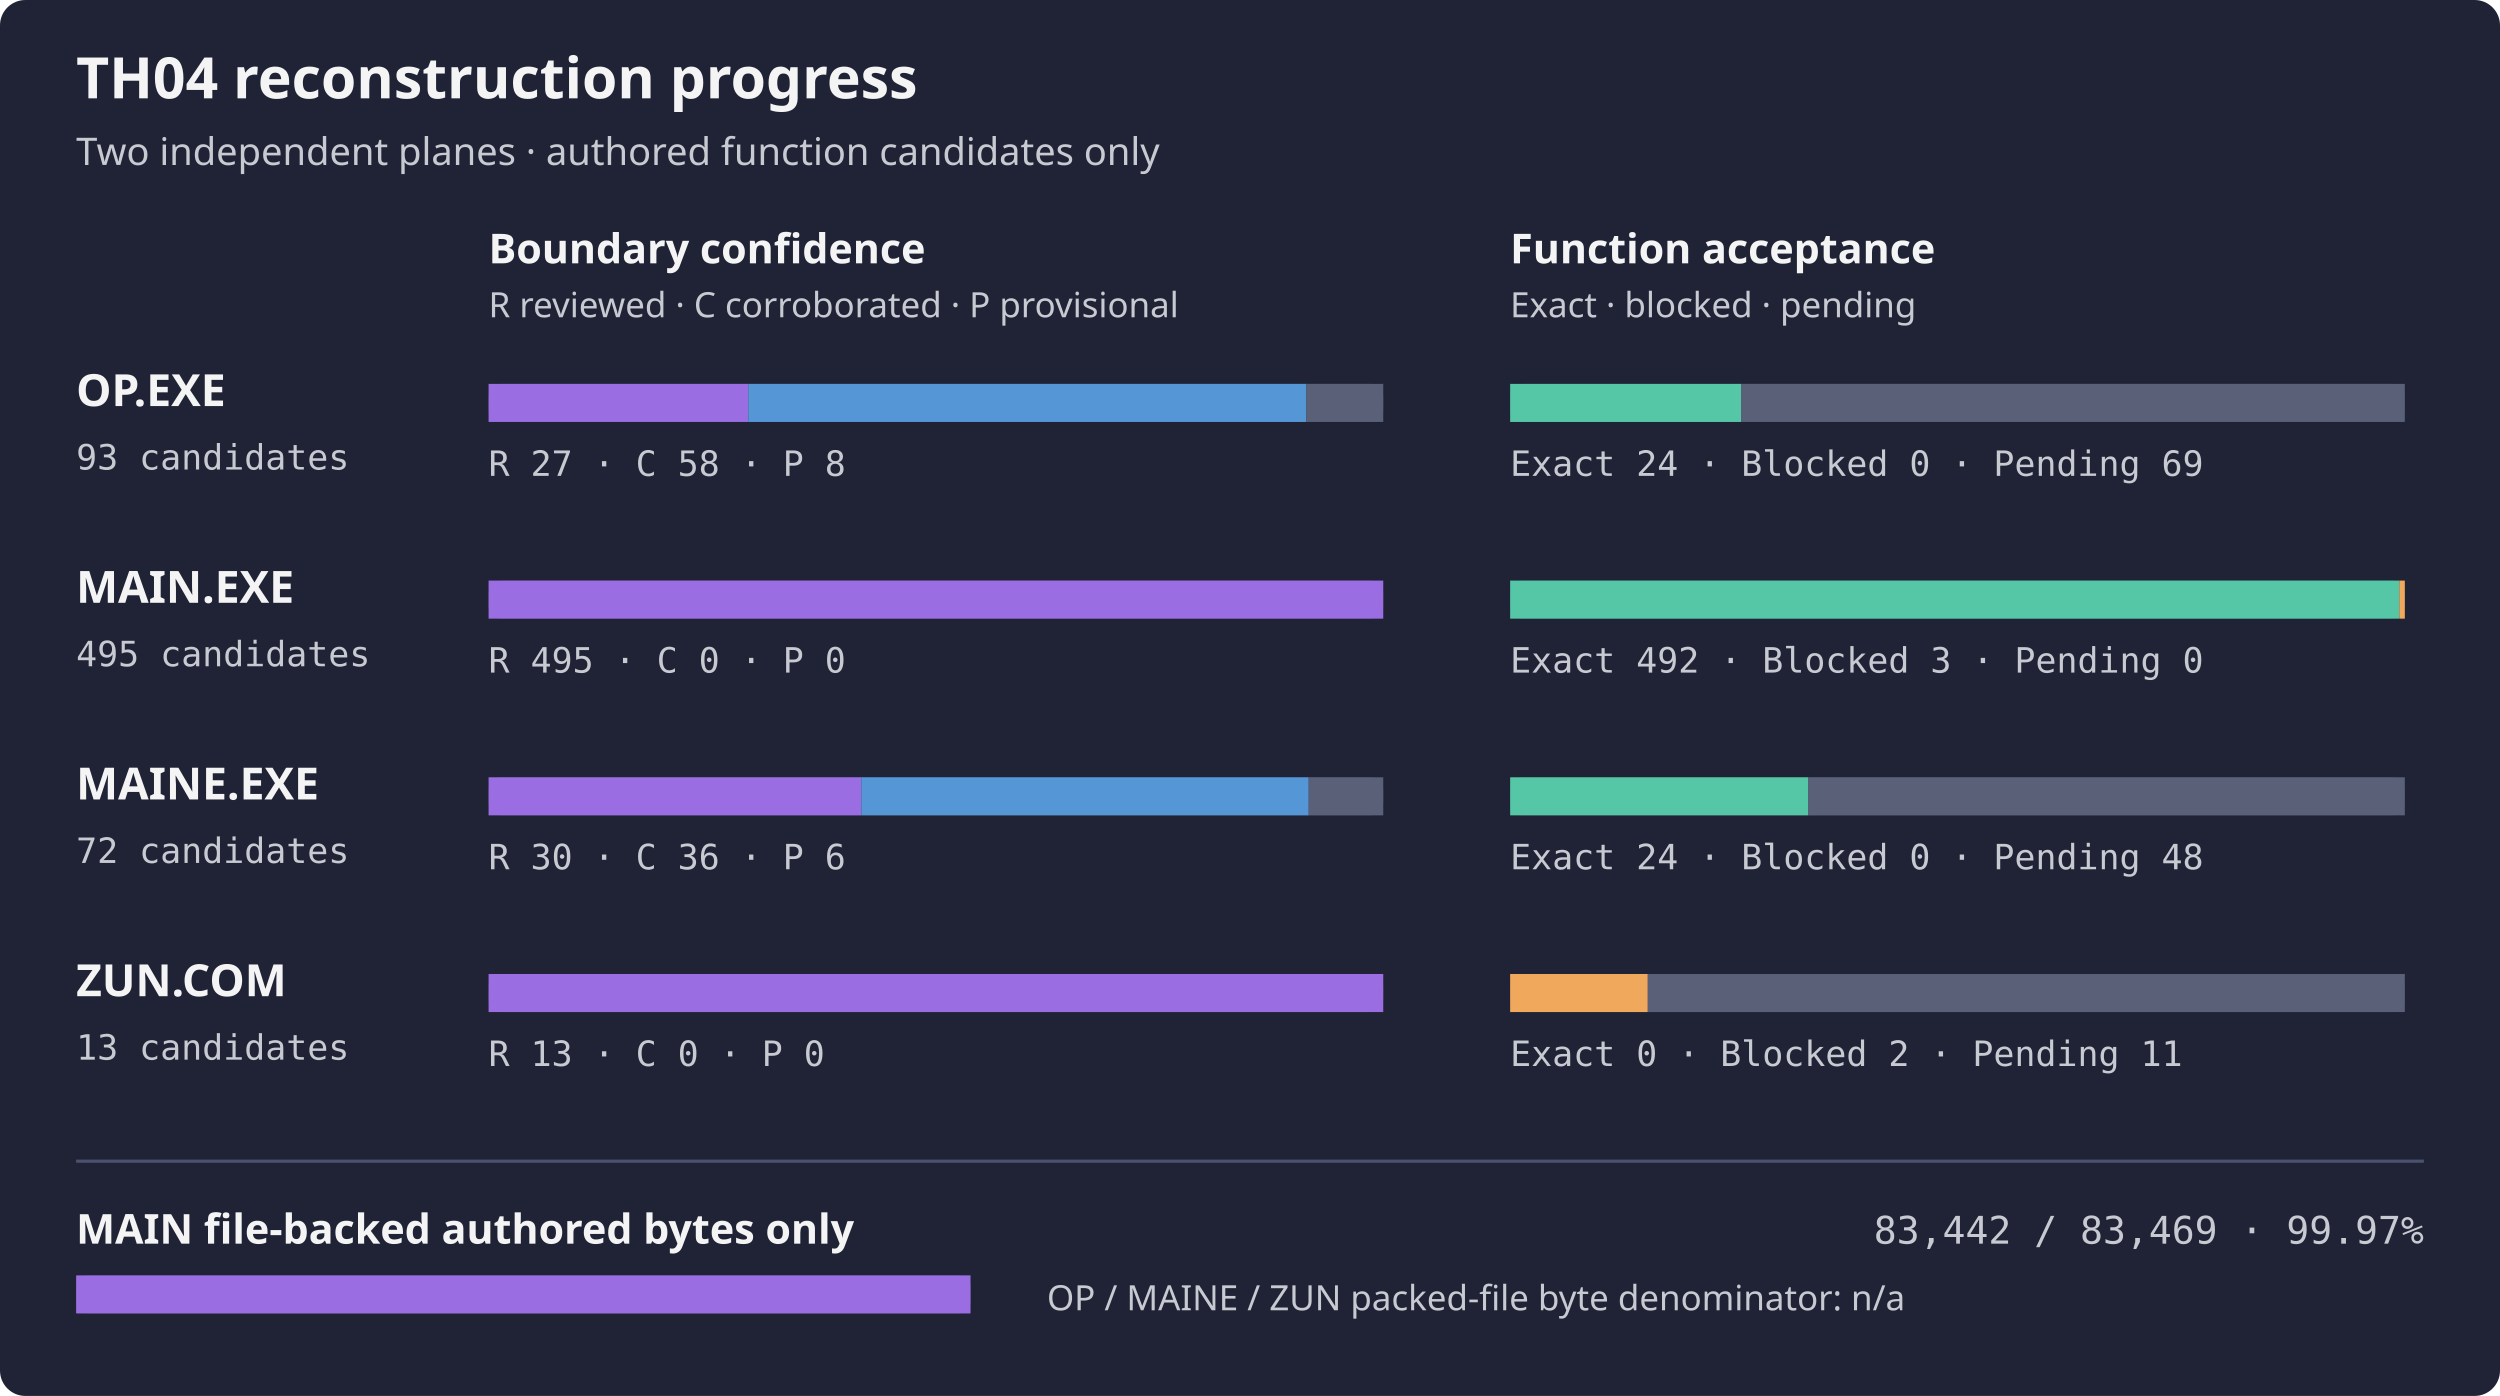
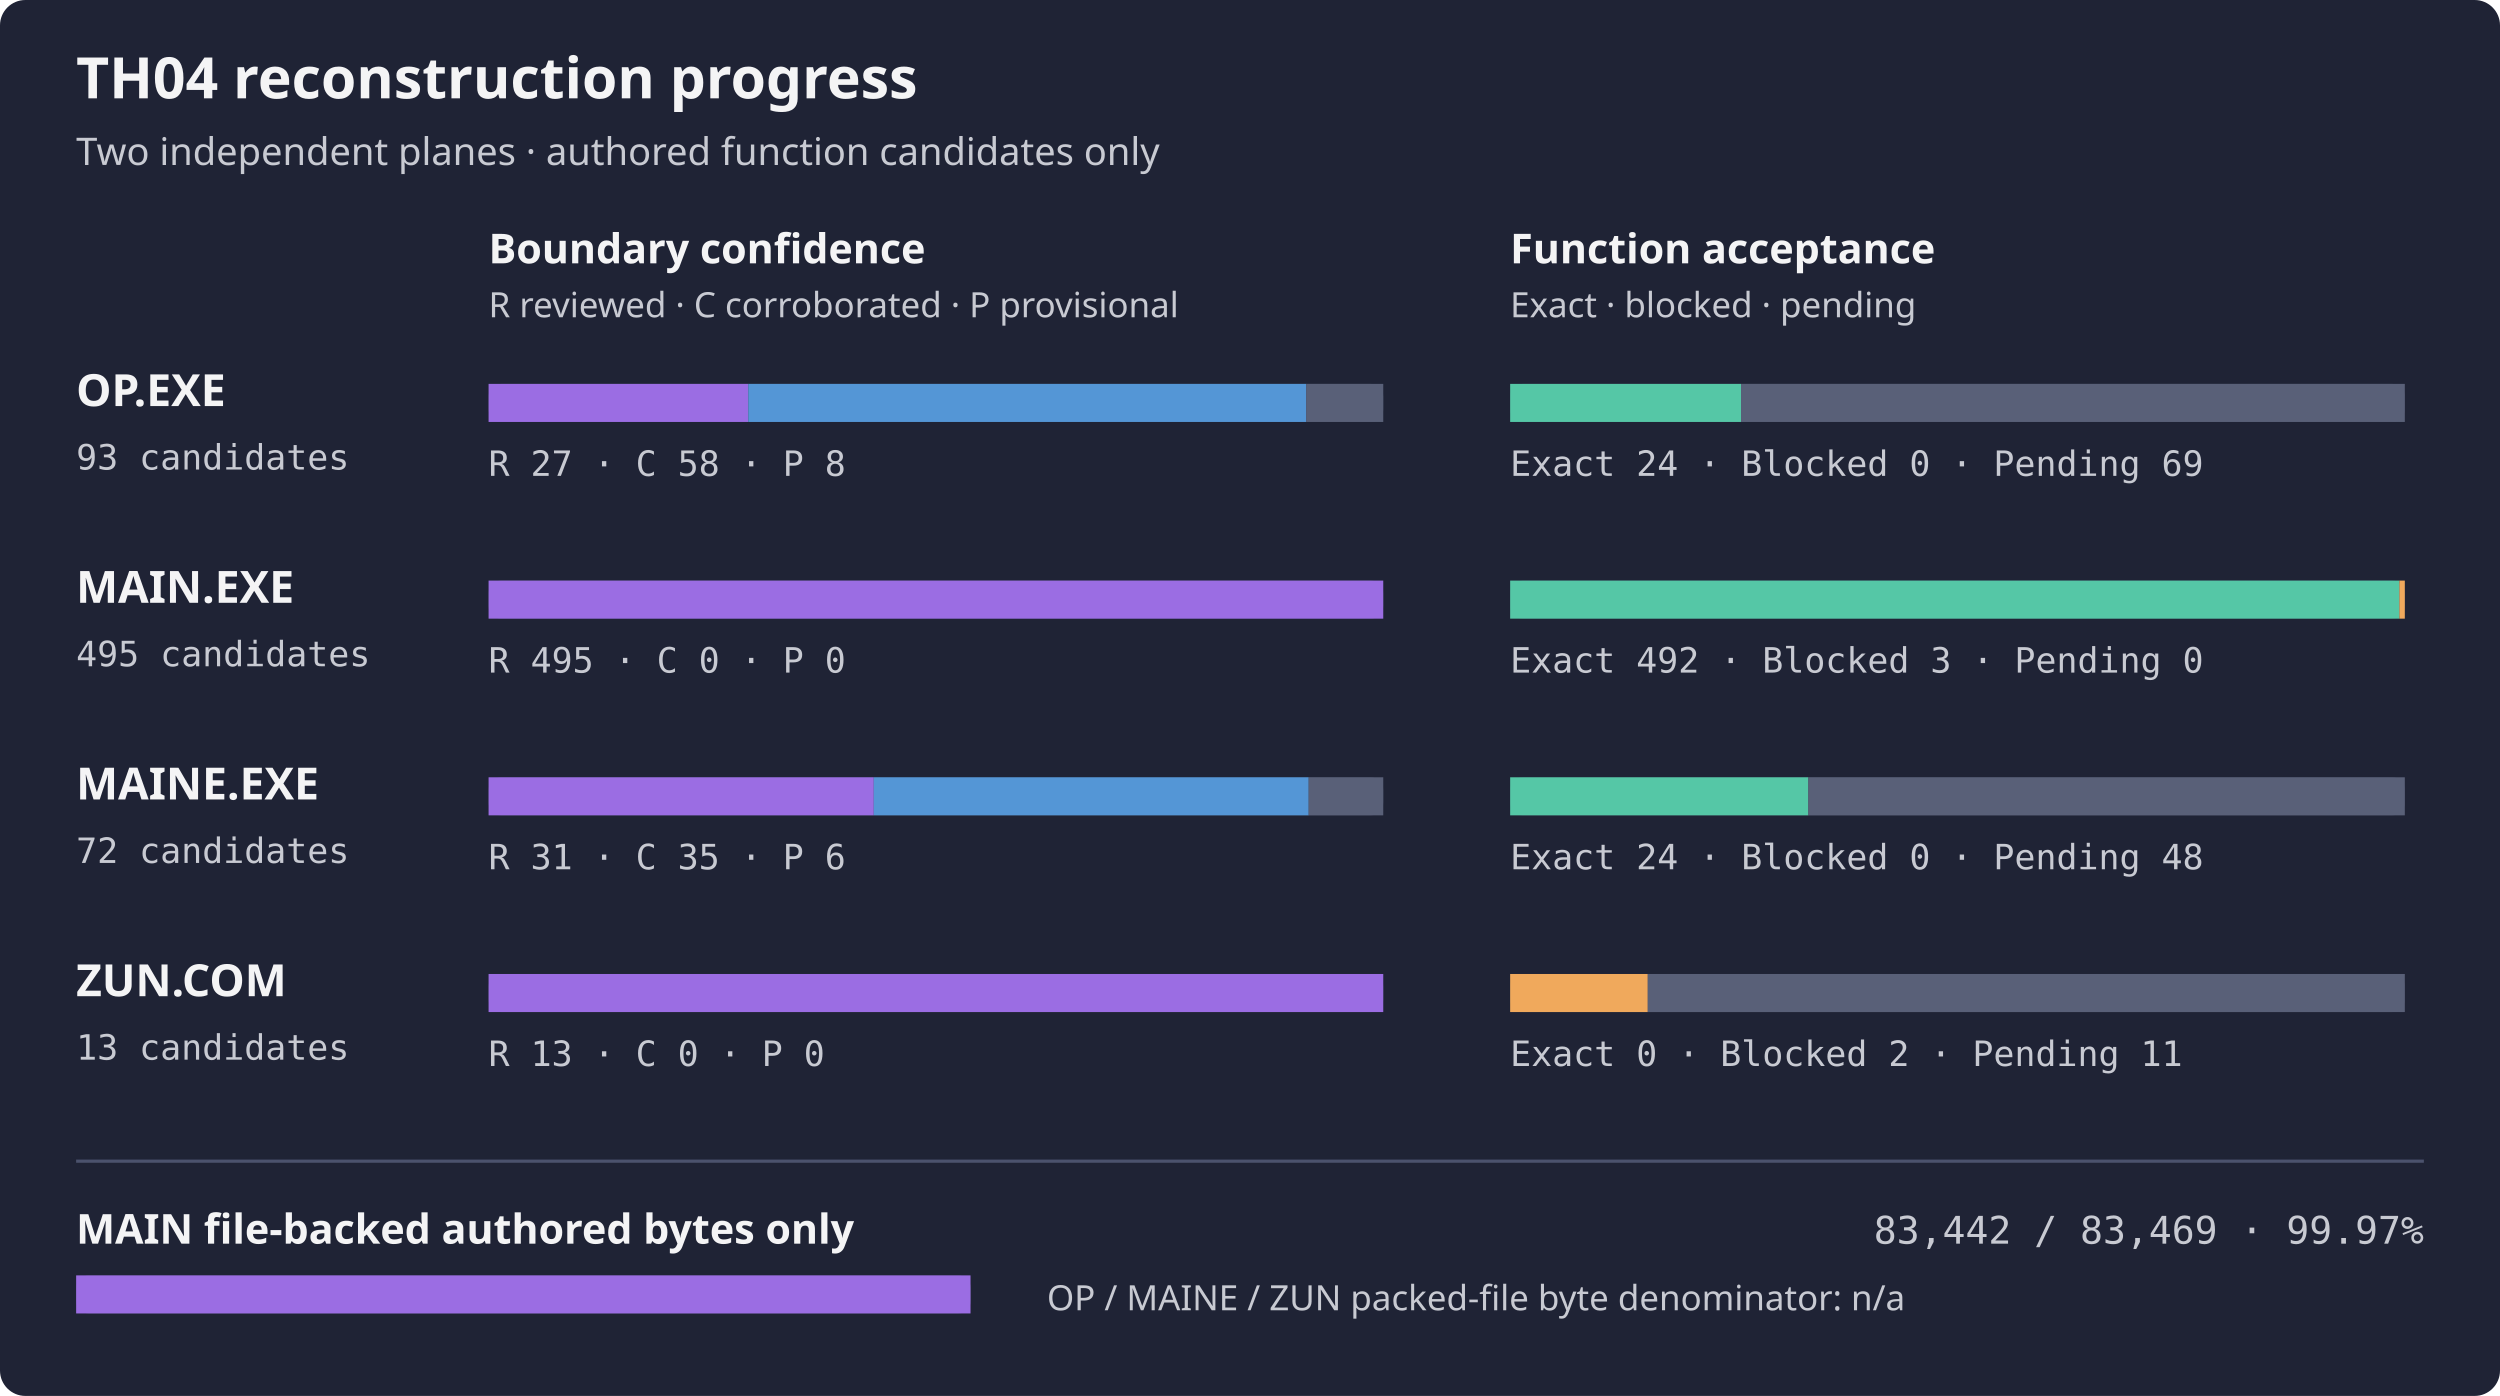
<svg xmlns="http://www.w3.org/2000/svg" width="788" height="440" role="img" aria-label="TH04 per-artifact reconstruction progress">
  <rect width="788" height="440" rx="8" fill="#1f2335" />
  <text x="24" y="31" fill="#f4f4f5" font-family="sans-serif" font-size="18" font-weight="600">TH04 reconstruction progress</text>
  <text x="24" y="52" fill="#c8cad2" font-family="sans-serif" font-size="12">Two independent planes · authored function candidates only</text>
  <text x="154" y="83" fill="#f4f4f5" font-family="sans-serif" font-size="13" font-weight="600">Boundary confidence</text>
  <text x="476" y="83" fill="#f4f4f5" font-family="sans-serif" font-size="13" font-weight="600">Function acceptance</text>
  <text x="154" y="100" fill="#c8cad2" font-family="sans-serif" font-size="11">R reviewed · C corroborated · P provisional</text>
  <text x="476" y="100" fill="#c8cad2" font-family="sans-serif" font-size="11">Exact · blocked · pending</text>
  <text x="24" y="128" fill="#f4f4f5" font-family="sans-serif" font-size="14" font-weight="600">OP.EXE</text>
  <text x="24" y="148" fill="#c8cad2" font-family="monospace" font-size="11">93 candidates</text>
  <rect x="154" y="121" width="282" height="12" rx="4" fill="#353b52" />
  <rect x="154.00" y="121" width="81.87" height="12" fill="#9b6de3" />
  <rect x="235.87" y="121" width="175.87" height="12" fill="#5496d6" />
  <rect x="411.74" y="121" width="24.26" height="12" fill="#596078" />
  <rect x="476" y="121" width="282" height="12" rx="4" fill="#353b52" />
  <rect x="476.00" y="121" width="72.77" height="12" fill="#55c7a6" />
  <rect x="548.77" y="121" width="209.23" height="12" fill="#596078" />
  <text x="154" y="150" fill="#c8cad2" font-family="monospace" font-size="11">R 27 · C 58 · P 8</text>
  <text x="476" y="150" fill="#c8cad2" font-family="monospace" font-size="11">Exact 24 · Blocked 0 · Pending 69</text>
  <text x="24" y="190" fill="#f4f4f5" font-family="sans-serif" font-size="14" font-weight="600">MAIN.EXE</text>
  <text x="24" y="210" fill="#c8cad2" font-family="monospace" font-size="11">495 candidates</text>
  <rect x="154" y="183" width="282" height="12" rx="4" fill="#353b52" />
  <rect x="154.00" y="183" width="282.00" height="12" fill="#9b6de3" />
  <rect x="476" y="183" width="282" height="12" rx="4" fill="#353b52" />
  <rect x="476.00" y="183" width="280.29" height="12" fill="#55c7a6" />
  <rect x="756.29" y="183" width="1.71" height="12" fill="#f0a95c" />
  <text x="154" y="212" fill="#c8cad2" font-family="monospace" font-size="11">R 495 · C 0 · P 0</text>
  <text x="476" y="212" fill="#c8cad2" font-family="monospace" font-size="11">Exact 492 · Blocked 3 · Pending 0</text>
  <text x="24" y="252" fill="#f4f4f5" font-family="sans-serif" font-size="14" font-weight="600">MAINE.EXE</text>
  <text x="24" y="272" fill="#c8cad2" font-family="monospace" font-size="11">72 candidates</text>
  <rect x="154" y="245" width="282" height="12" rx="4" fill="#353b52" />
-   <rect x="154.00" y="245" width="117.50" height="12" fill="#9b6de3" />
-   <rect x="271.50" y="245" width="141.00" height="12" fill="#5496d6" />
+   <rect x="154.00" y="245" width="121.42" height="12" fill="#9b6de3" />
+   <rect x="275.42" y="245" width="137.08" height="12" fill="#5496d6" />
  <rect x="412.50" y="245" width="23.50" height="12" fill="#596078" />
  <rect x="476" y="245" width="282" height="12" rx="4" fill="#353b52" />
  <rect x="476.00" y="245" width="94.00" height="12" fill="#55c7a6" />
  <rect x="570.00" y="245" width="188.00" height="12" fill="#596078" />
-   <text x="154" y="274" fill="#c8cad2" font-family="monospace" font-size="11">R 30 · C 36 · P 6</text>
+   <text x="154" y="274" fill="#c8cad2" font-family="monospace" font-size="11">R 31 · C 35 · P 6</text>
  <text x="476" y="274" fill="#c8cad2" font-family="monospace" font-size="11">Exact 24 · Blocked 0 · Pending 48</text>
  <text x="24" y="314" fill="#f4f4f5" font-family="sans-serif" font-size="14" font-weight="600">ZUN.COM</text>
  <text x="24" y="334" fill="#c8cad2" font-family="monospace" font-size="11">13 candidates</text>
  <rect x="154" y="307" width="282" height="12" rx="4" fill="#353b52" />
  <rect x="154.00" y="307" width="282.00" height="12" fill="#9b6de3" />
  <rect x="476" y="307" width="282" height="12" rx="4" fill="#353b52" />
  <rect x="476.00" y="307" width="43.38" height="12" fill="#f0a95c" />
  <rect x="519.38" y="307" width="238.62" height="12" fill="#596078" />
  <text x="154" y="336" fill="#c8cad2" font-family="monospace" font-size="11">R 13 · C 0 · P 0</text>
  <text x="476" y="336" fill="#c8cad2" font-family="monospace" font-size="11">Exact 0 · Blocked 2 · Pending 11</text>
  <path d="M24 366 H764" stroke="#4b526d" />
  <text x="24" y="392" fill="#f4f4f5" font-family="sans-serif" font-size="13" font-weight="600">MAIN file-backed authored bytes only</text>
  <text x="764" y="392" fill="#c8cad2" text-anchor="end" font-family="monospace" font-size="12">83,442 / 83,469 · 99.97%</text>
  <rect x="24" y="402" width="282" height="12" rx="4" fill="#353b52" />
  <rect x="24" y="402" width="281.91" height="12" fill="#9b6de3" />
  <text x="330" y="413" fill="#c8cad2" font-family="sans-serif" font-size="11">OP / MAINE / ZUN packed-file byte denominator: n/a</text>
</svg>
